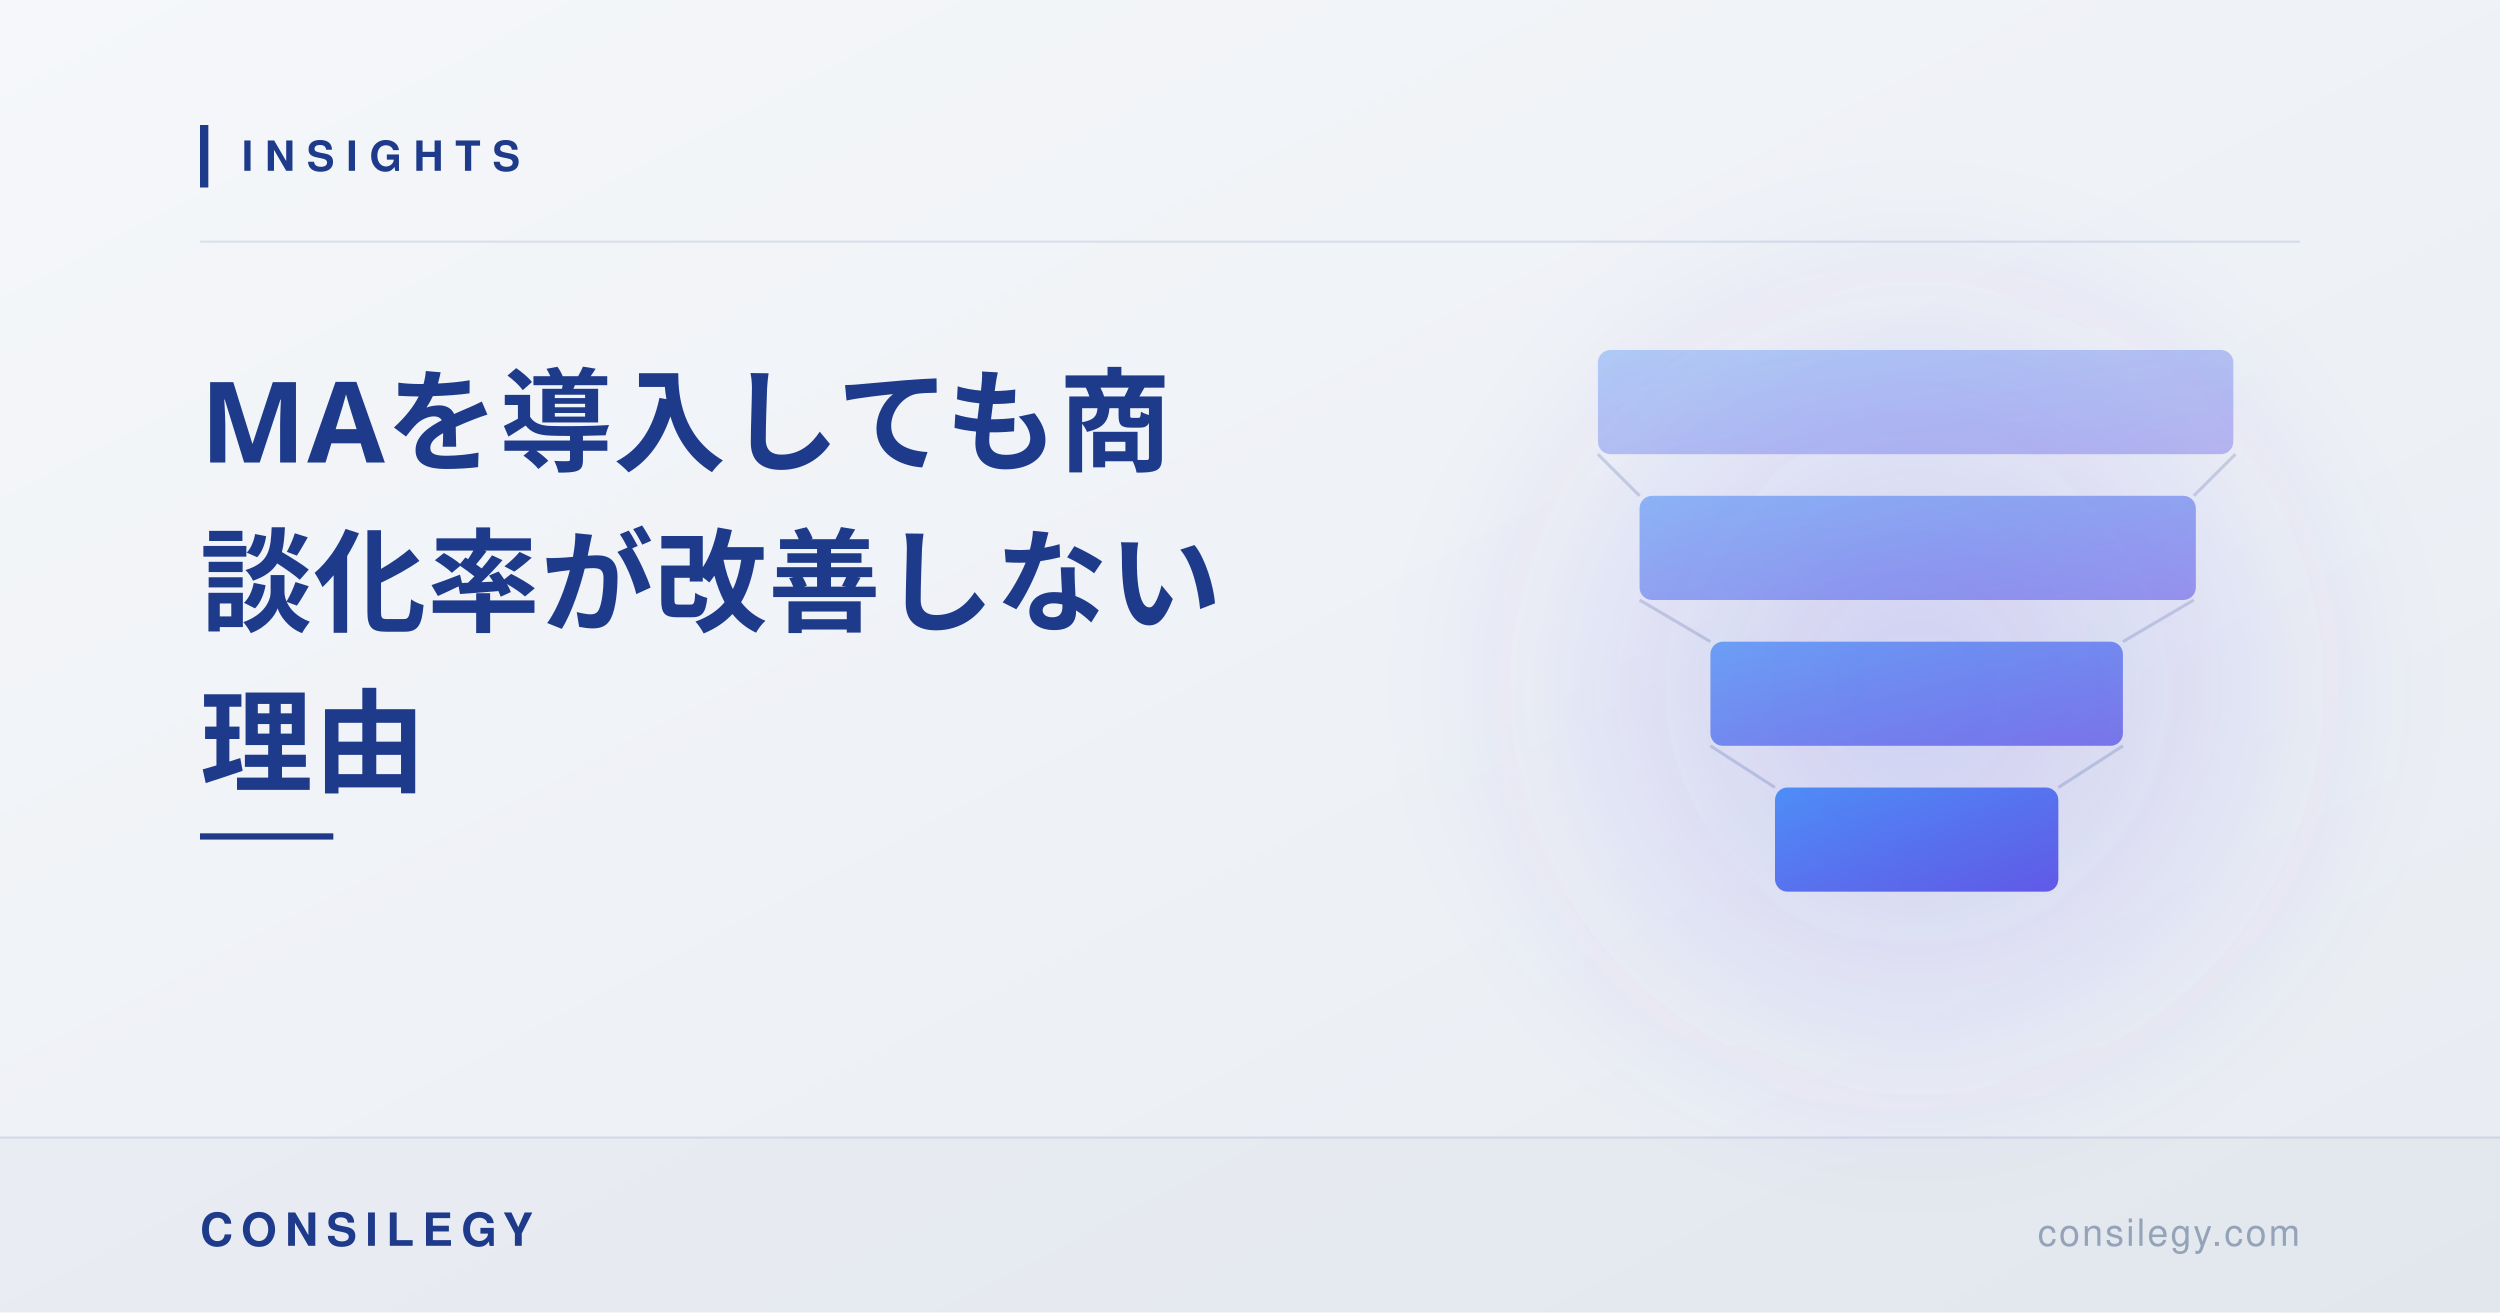
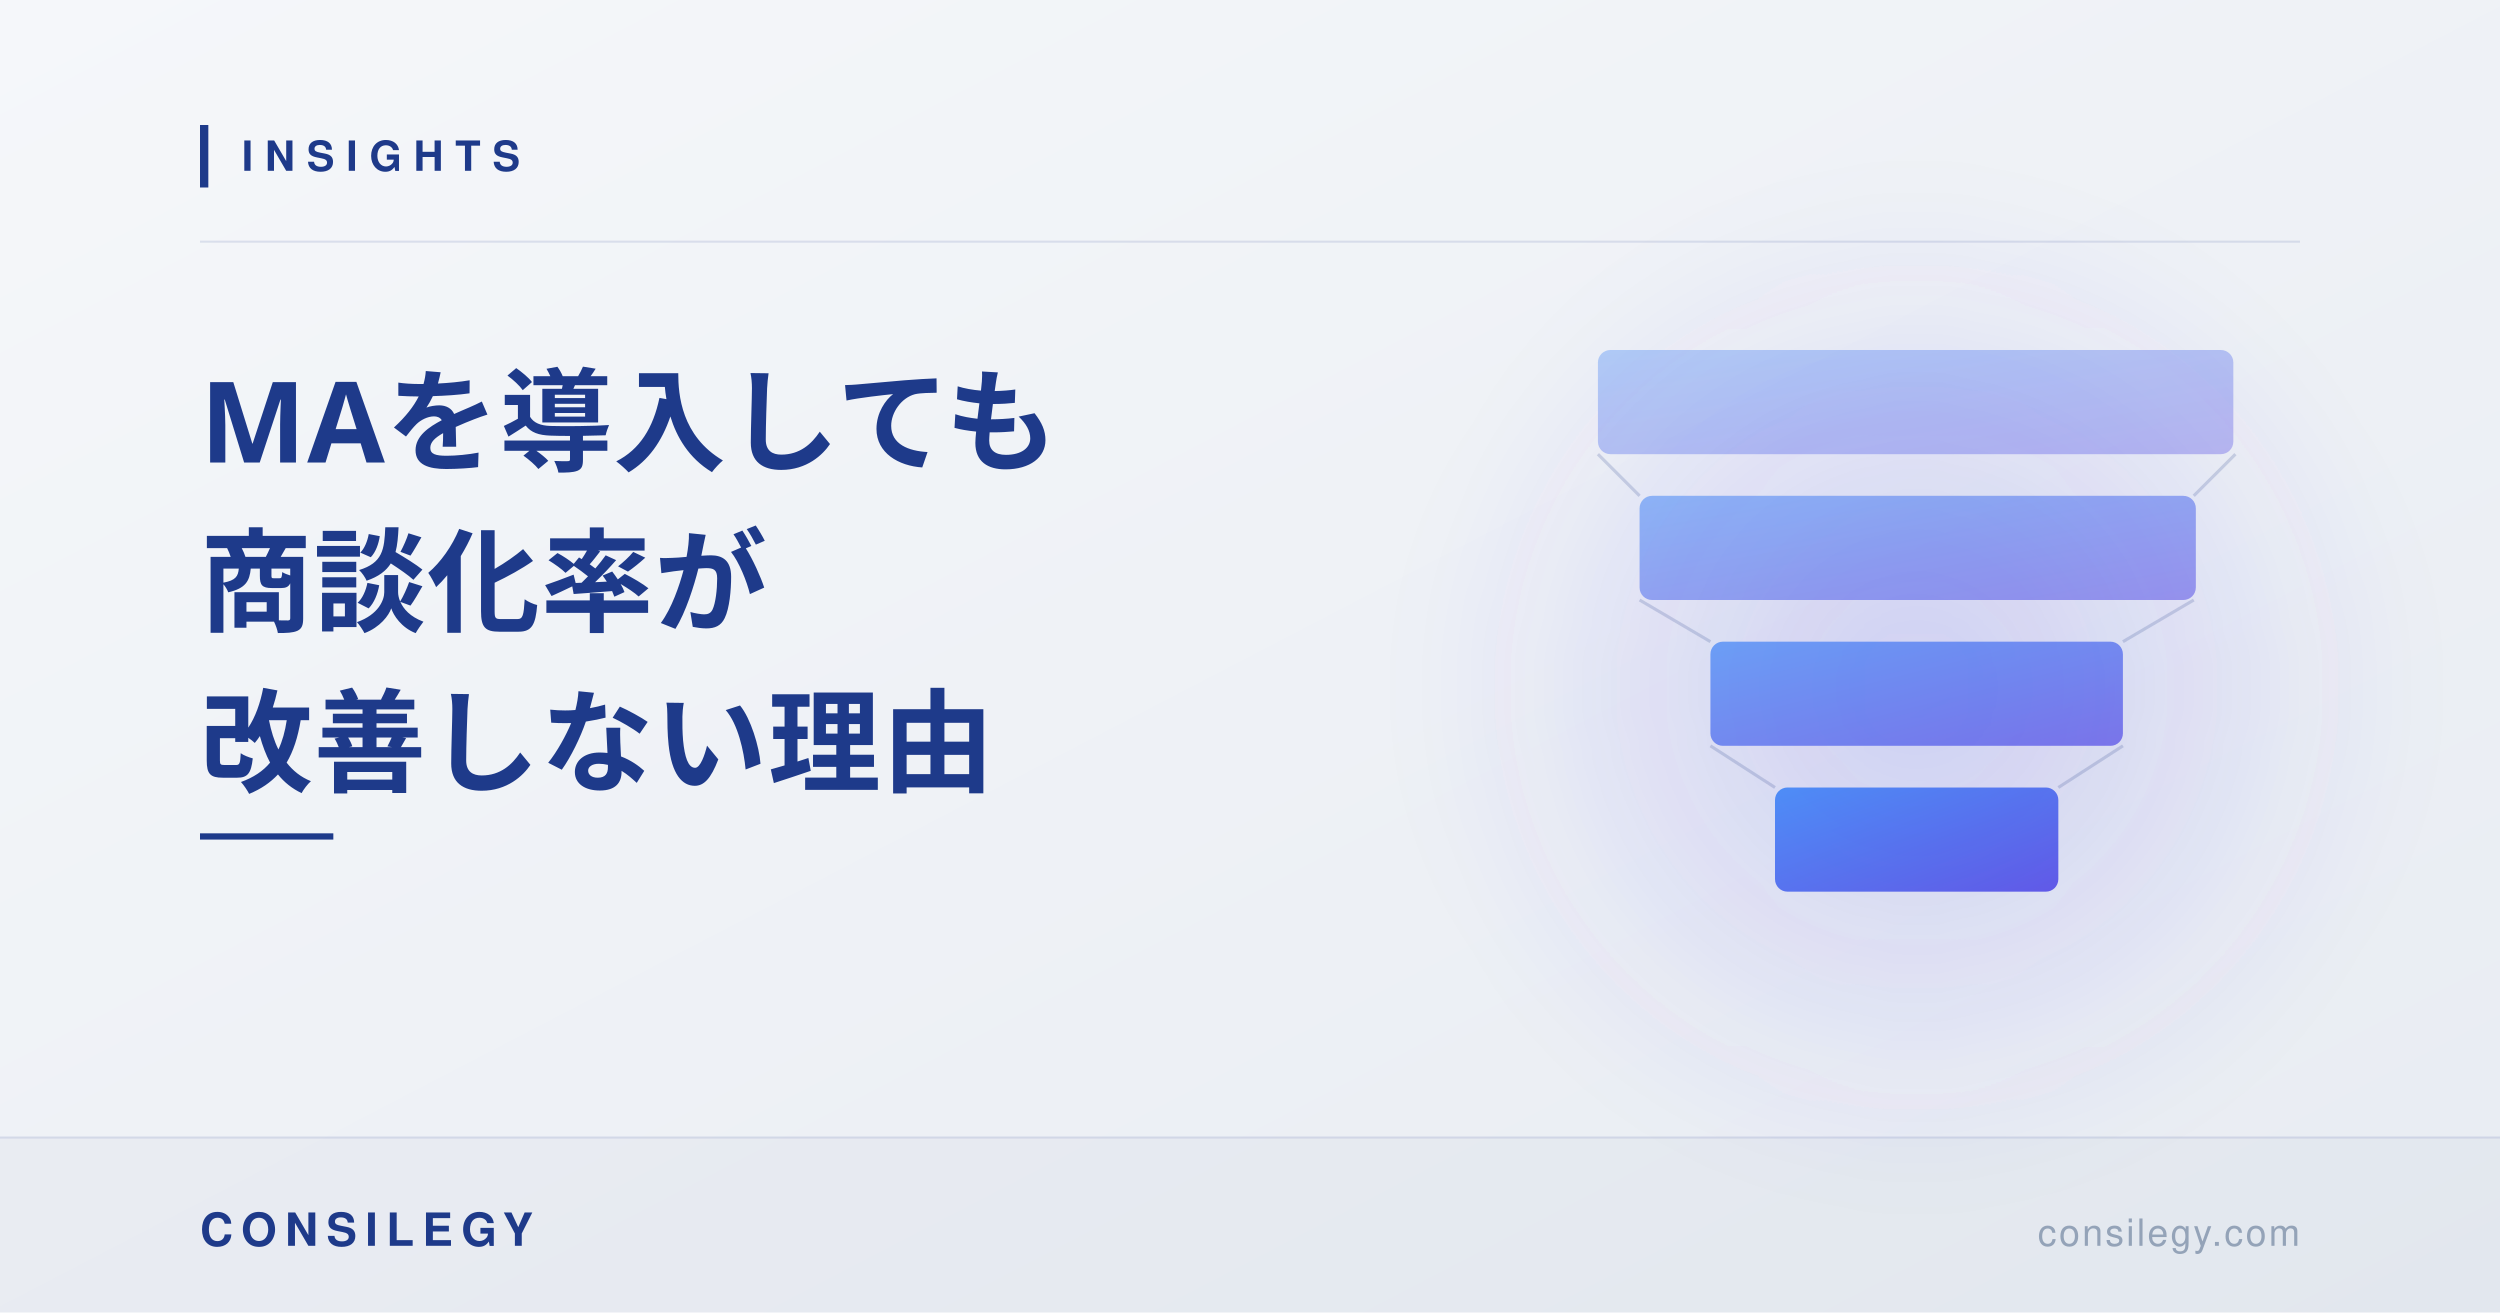
<svg xmlns="http://www.w3.org/2000/svg" viewBox="0 0 1200 630" width="1200" height="630">
  <defs>
    <linearGradient id="bg" x1="0%" y1="0%" x2="100%" y2="100%">
      <stop offset="0%" stop-color="#F5F7FA" />
      <stop offset="100%" stop-color="#E8ECF2" />
    </linearGradient>
    <linearGradient id="bi" x1="0%" y1="0%" x2="100%" y2="100%">
      <stop offset="0%" stop-color="#3B82F6" />
      <stop offset="100%" stop-color="#4F46E5" />
    </linearGradient>
    <radialGradient id="glow" cx="50%" cy="50%" r="50%">
      <stop offset="0%" stop-color="#4F46E5" stop-opacity="0.20" />
      <stop offset="100%" stop-color="#4F46E5" stop-opacity="0" />
    </radialGradient>
    <filter id="soft" x="-60%" y="-60%" width="220%" height="220%">
      <feGaussianBlur stdDeviation="26" />
    </filter>
  </defs>
  <rect width="1200" height="630" fill="url(#bg)" />
  <circle cx="920" cy="330" r="230" fill="url(#glow)" filter="url(#soft)" />
  <rect x="767" y="168" width="305" height="50" rx="6" fill="url(#bi)" fill-opacity="0.34" />
  <rect x="787" y="238" width="267" height="50" rx="6" fill="url(#bi)" fill-opacity="0.52" />
  <line x1="767" y1="218" x2="787" y2="238" stroke="#1E3A8A" stroke-opacity="0.18" stroke-width="1.5" />
  <line x1="1073" y1="218" x2="1053" y2="238" stroke="#1E3A8A" stroke-opacity="0.18" stroke-width="1.5" />
  <rect x="821" y="308" width="198" height="50" rx="6" fill="url(#bi)" fill-opacity="0.70" />
  <line x1="787" y1="288" x2="821" y2="308" stroke="#1E3A8A" stroke-opacity="0.18" stroke-width="1.5" />
  <line x1="1053" y1="288" x2="1019" y2="308" stroke="#1E3A8A" stroke-opacity="0.18" stroke-width="1.5" />
  <rect x="852" y="378" width="136" height="50" rx="6" fill="url(#bi)" fill-opacity="0.88" />
  <line x1="821" y1="358" x2="852" y2="378" stroke="#1E3A8A" stroke-opacity="0.18" stroke-width="1.5" />
  <line x1="1019" y1="358" x2="988" y2="378" stroke="#1E3A8A" stroke-opacity="0.18" stroke-width="1.5" />
  <rect x="96" y="60" width="4" height="30" fill="#1E3A8A" />
  <text x="116" y="82" font-family="'Helvetica Neue',Helvetica,Arial,sans-serif" font-size="20" font-weight="600" fill="#1E3A8A" letter-spacing="0.28em">INSIGHTS</text>
  <line x1="96" y1="116" x2="1104" y2="116" stroke="#1E3A8A" stroke-opacity="0.12" stroke-width="1" />
-   <text x="96" y="222" font-family="'Hiragino Sans','Hiragino Kaku Gothic ProN',system-ui,sans-serif" font-size="54" font-weight="600" fill="#1E3A8A" letter-spacing="0.01em">MAを導入しても商</text>
-   <text x="96" y="299" font-family="'Hiragino Sans','Hiragino Kaku Gothic ProN',system-ui,sans-serif" font-size="54" font-weight="600" fill="#1E3A8A" letter-spacing="0.01em">談化率が改善しない</text>
-   <text x="96" y="376" font-family="'Hiragino Sans','Hiragino Kaku Gothic ProN',system-ui,sans-serif" font-size="54" font-weight="600" fill="#1E3A8A" letter-spacing="0.01em">理由</text>
+   <text x="96" y="222" font-family="'Hiragino Sans','Hiragino Kaku Gothic ProN',system-ui,sans-serif" font-size="54" font-weight="600" fill="#1E3A8A" letter-spacing="0.01em">MAを導入しても</text>
+   <text x="96" y="299" font-family="'Hiragino Sans','Hiragino Kaku Gothic ProN',system-ui,sans-serif" font-size="54" font-weight="600" fill="#1E3A8A" letter-spacing="0.01em">商談化率が</text>
+   <text x="96" y="376" font-family="'Hiragino Sans','Hiragino Kaku Gothic ProN',system-ui,sans-serif" font-size="54" font-weight="600" fill="#1E3A8A" letter-spacing="0.01em">改善しない理由</text>
  <rect x="96" y="400" width="64" height="3" fill="#1E3A8A" />
  <rect x="0" y="546" width="1200" height="84" fill="#1E3A8A" fill-opacity="0.035" />
  <line x1="0" y1="546" x2="1200" y2="546" stroke="#1E3A8A" stroke-opacity="0.12" stroke-width="1" />
  <text x="96" y="598" font-family="'Helvetica Neue',Helvetica,Arial,sans-serif" font-size="22" font-weight="600" fill="#1E3A8A" letter-spacing="0.18em">CONSILEGY</text>
  <text x="1104" y="598" text-anchor="end" font-family="'Helvetica Neue',Helvetica,Arial,sans-serif" font-size="18" font-weight="400" fill="#94A3B8" letter-spacing="0.06em">consilegy.com</text>
</svg>
